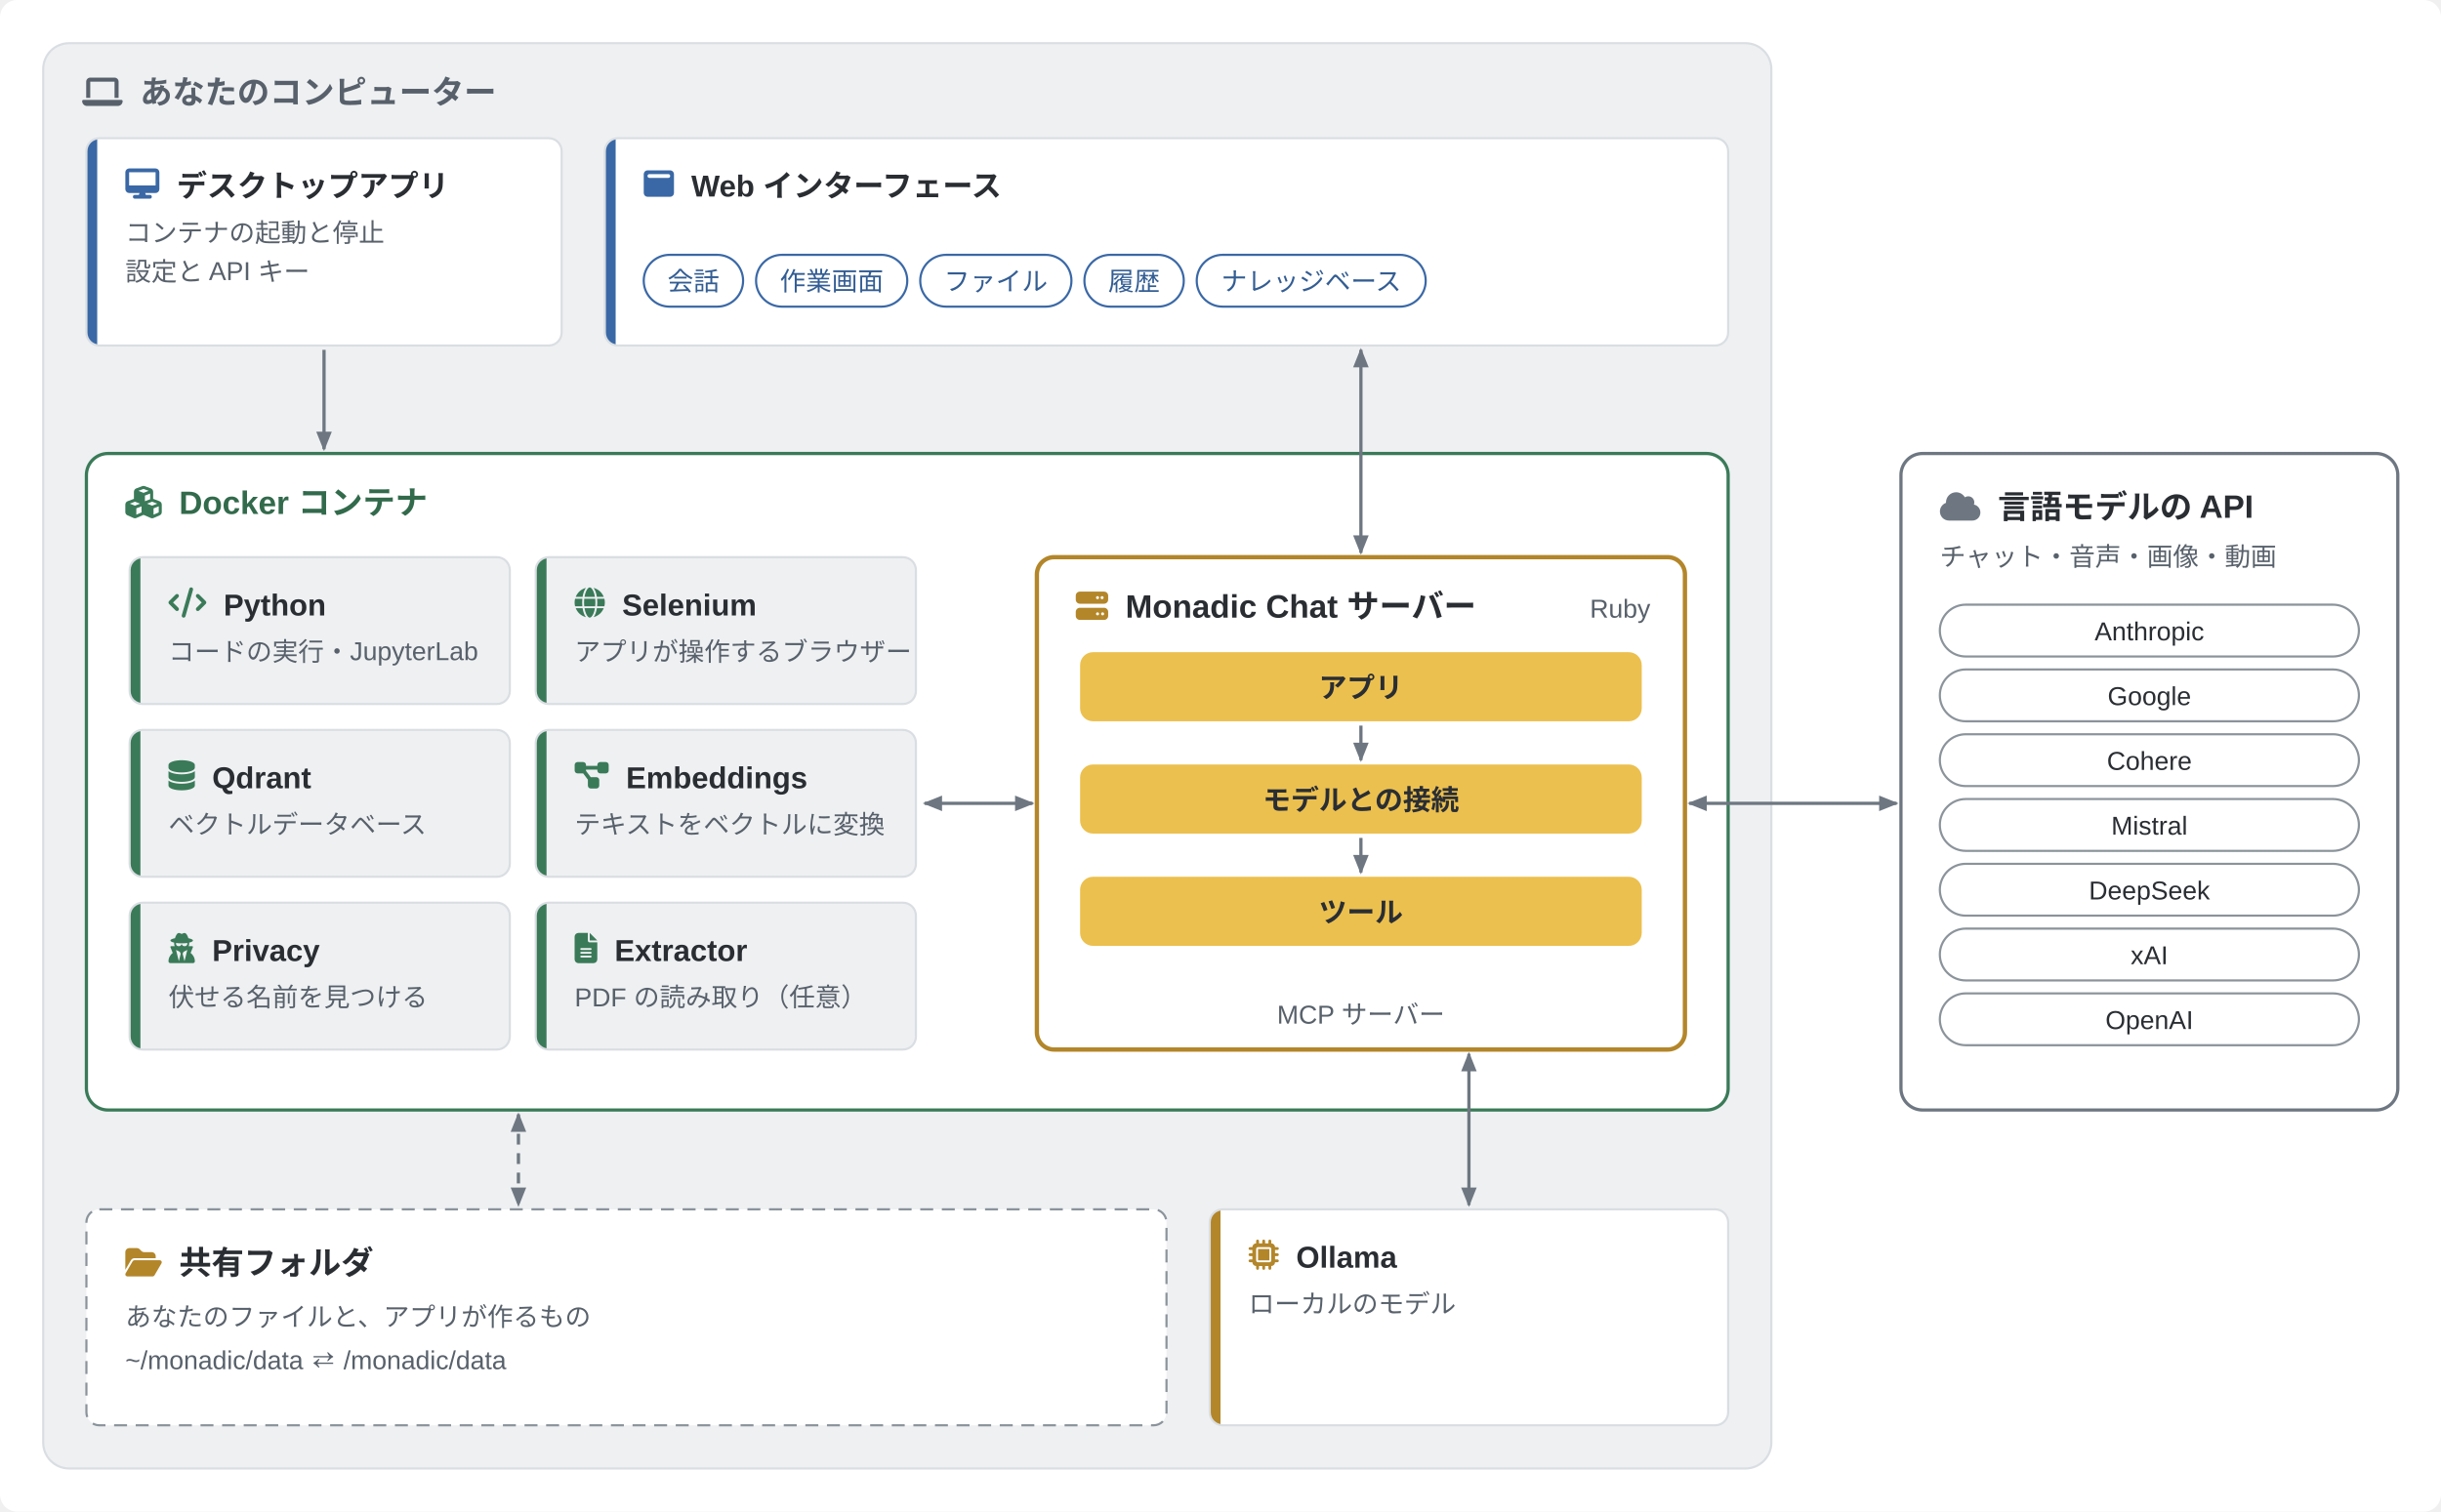
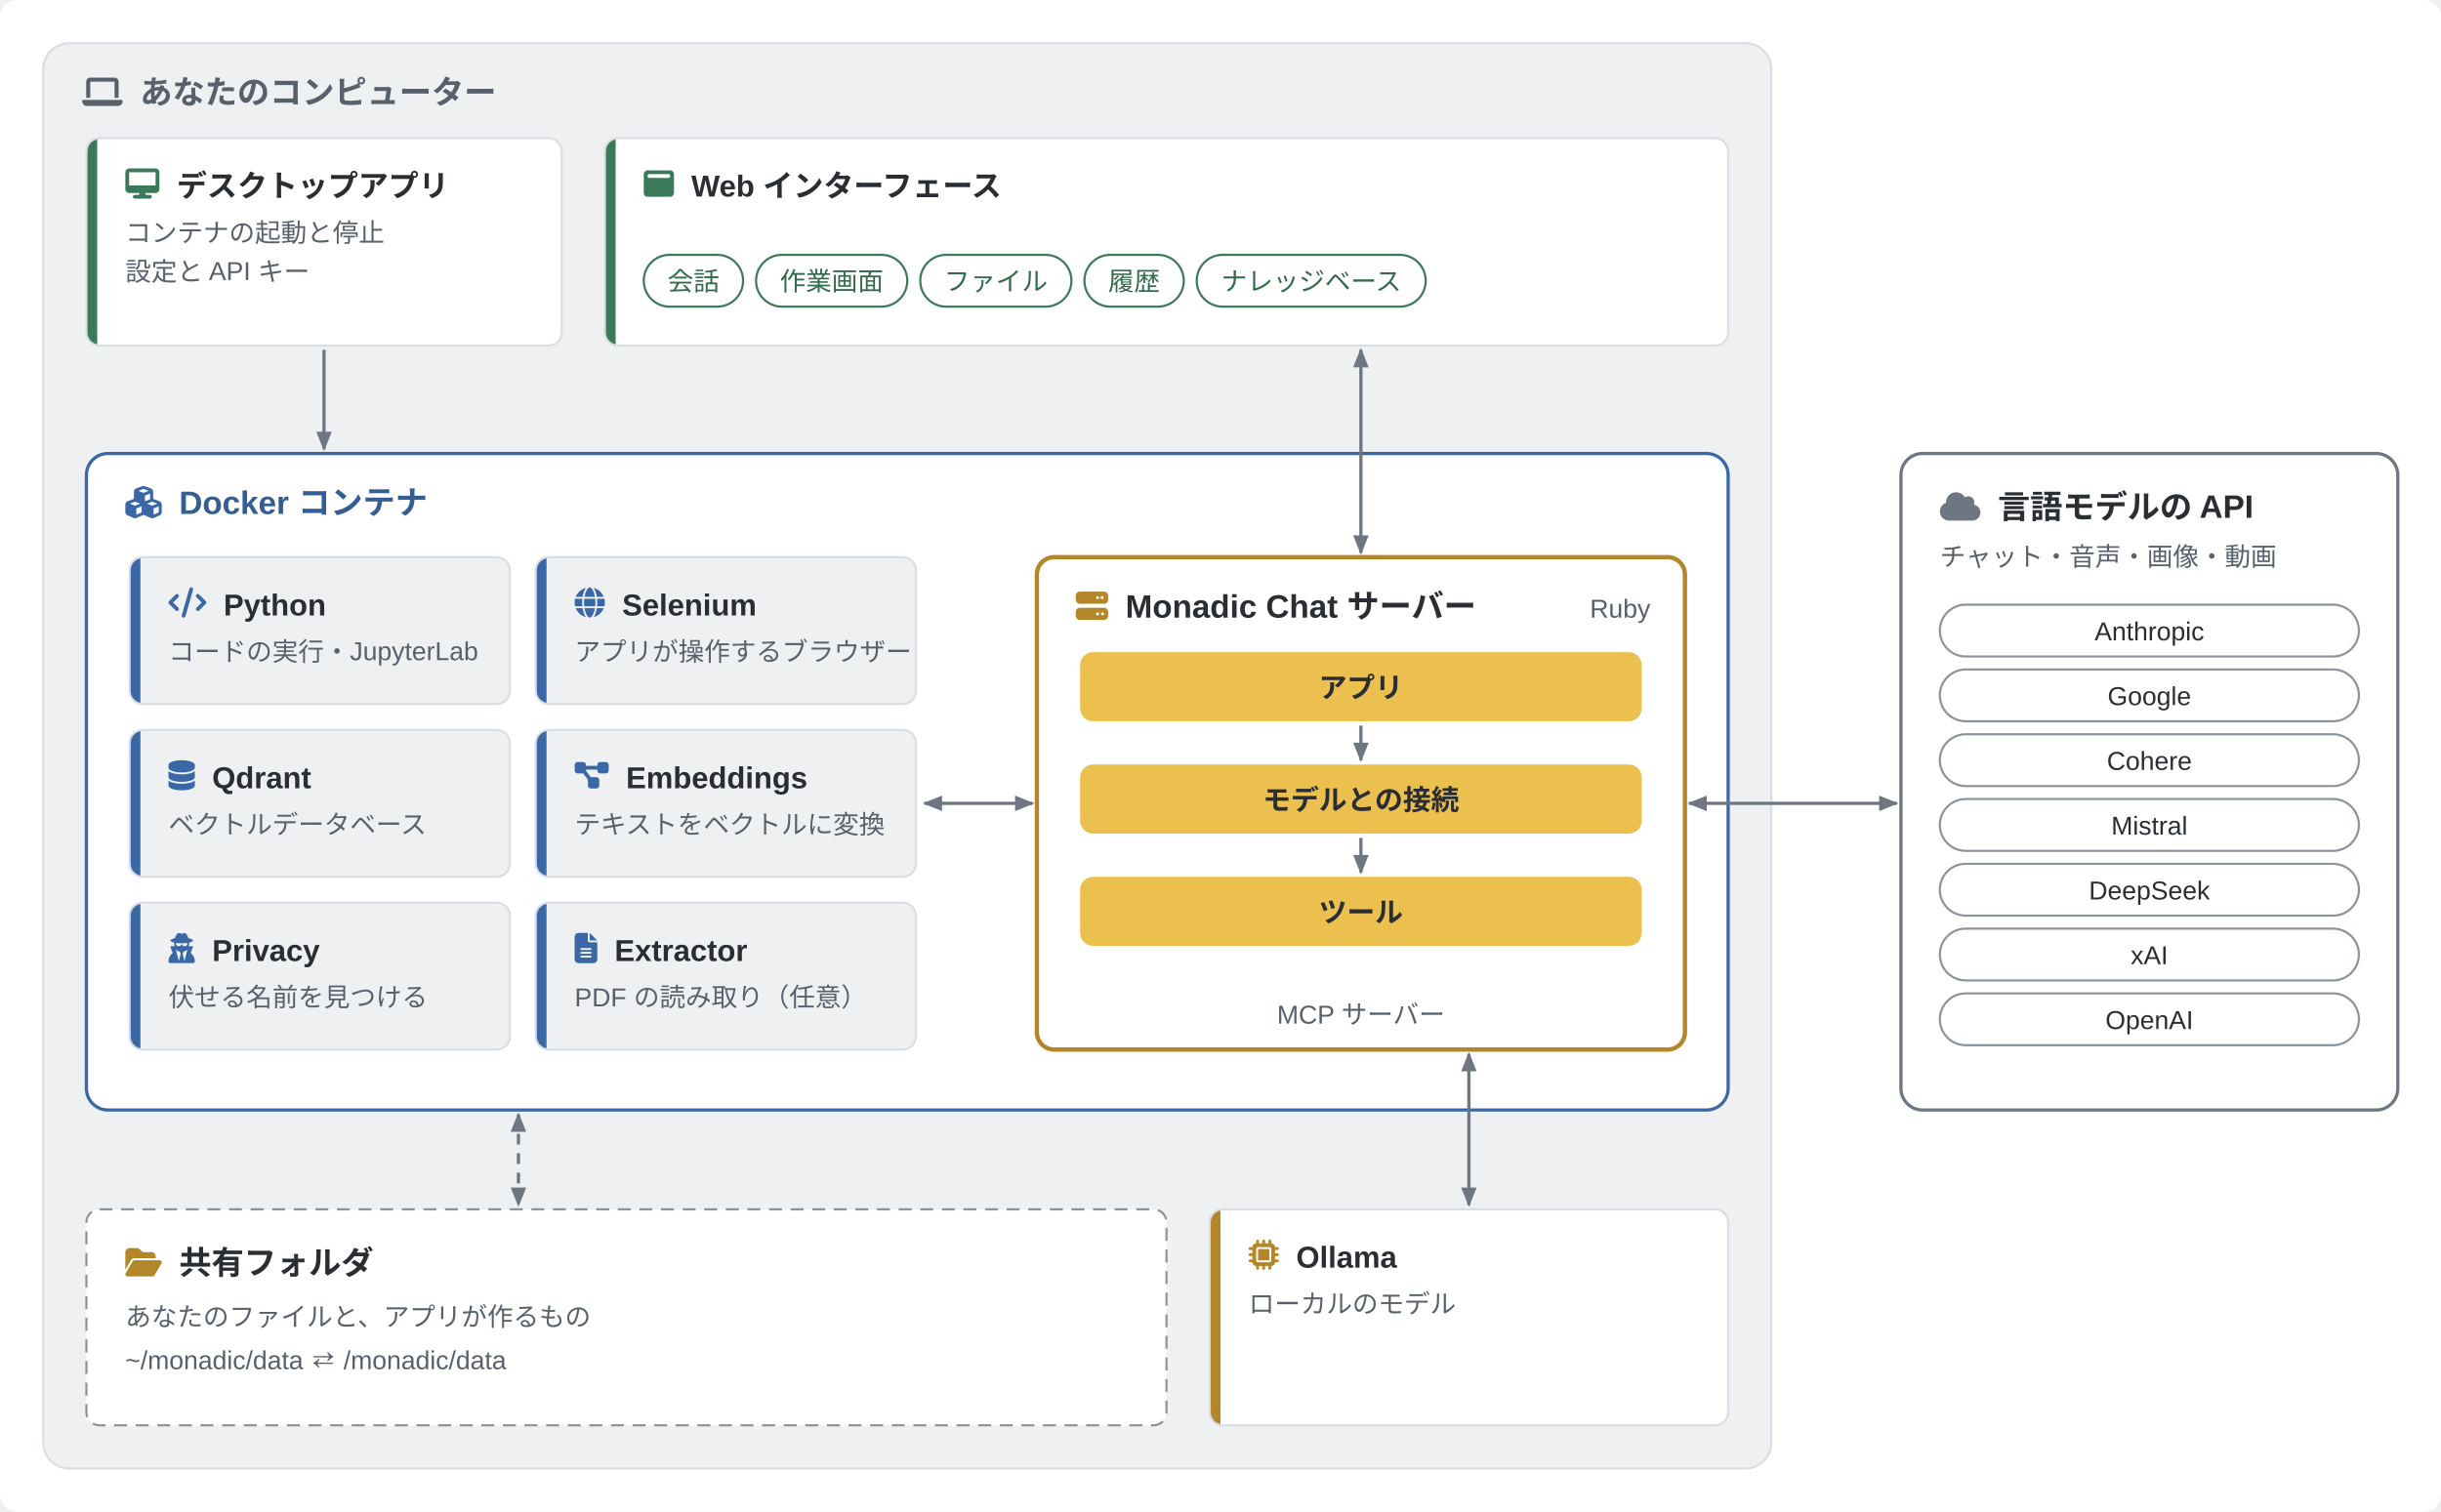
<svg xmlns="http://www.w3.org/2000/svg" width="1130" height="700" viewBox="0 0 1130 700" font-family="-apple-system, 'Hiragino Sans', 'Noto Sans JP', 'Helvetica Neue', Arial, sans-serif">
  <defs>
    <symbol id="i-solid-cloud" viewBox="0 -448 640 512">
      <path transform="scale(1 -1)" d="M0 112Q2 51 42 10Q83 -30 144 -32H512Q566 -31 603 5Q639 42 640 96Q639 143 611 177Q582 212 538 221Q544 238 544 256Q543 297 516 324Q489 351 448 352Q418 352 395 336Q373 372 337 394Q301 415 256 416Q188 414 143 369Q98 324 96 256Q96 252 96 248Q96 248 96 248Q53 232 27 196Q1 160 0 112Z" />
    </symbol>
    <symbol id="i-solid-code" viewBox="0 -448 640 512">
      <path transform="scale(1 -1)" d="M393 447Q380 450 368 444Q357 438 353 425L225 -23Q222 -36 228 -48Q234 -59 247 -63Q260 -66 272 -60Q283 -54 287 -41L415 407Q418 420 412 432Q406 443 393 447ZM473 327Q464 317 464 304Q464 291 473 281L563 192L473 103Q464 93 464 80Q464 67 473 57Q483 48 496 48Q509 48 519 57L631 169Q640 179 640 192Q640 205 631 215L519 327Q509 336 496 336Q483 336 473 327ZM167 327Q157 336 144 336Q131 336 121 327L9 215Q0 205 0 192Q0 179 9 169L121 57Q131 48 144 48Q157 48 167 57Q176 67 176 80Q176 93 167 103L77 192L167 281Q176 291 176 304Q176 317 167 327Z" />
    </symbol>
    <symbol id="i-solid-cubes" viewBox="0 -448 576 512">
      <path transform="scale(1 -1)" d="M291 399 369 370 291 399 369 370 288 338 207 370 285 399Q288 400 291 399ZM136 355V243V355V243Q134 243 132 242L36 206Q2 191 0 153V34Q1 -1 34 -17L130 -59Q152 -69 175 -59L288 -10L402 -59Q424 -69 447 -59L543 -17Q575 -2 576 34V153Q574 191 540 206L444 242Q442 243 440 243Q440 243 440 243V355Q438 393 404 408L308 444Q288 452 268 444L172 408Q138 393 136 355ZM392 237 310 206 392 237 310 206V295L392 327V237ZM155 197 233 167 155 197 233 167 152 136 71 167 149 197Q152 198 155 197ZM174 -7V93V-7V93L256 125V29L174 -7ZM421 197Q424 198 427 197L505 167L424 136L343 167L421 197ZM523 27 446 -7 523 27 446 -7V93L528 125V34Q528 29 523 27Z" />
    </symbol>
    <symbol id="i-solid-database" viewBox="0 -448 448 512">
      <path transform="scale(1 -1)" d="M448 368V320V368V320Q446 286 382 263Q319 241 224 240Q129 241 66 263Q2 286 0 320V368Q2 402 66 425Q129 447 224 448Q319 447 382 425Q446 402 448 368ZM393 233Q425 244 448 262V160Q446 126 382 103Q319 81 224 80Q129 81 66 103Q2 126 0 160V262Q23 244 55 233Q125 209 224 208Q323 209 393 233ZM0 102Q23 84 55 73Q125 49 224 48Q323 49 393 73Q425 84 448 102V16Q446 -18 382 -41Q319 -63 224 -64Q129 -63 66 -41Q2 -18 0 16V102Z" />
    </symbol>
    <symbol id="i-solid-desktop" viewBox="0 -448 576 512">
      <path transform="scale(1 -1)" d="M64 448Q37 447 19 429Q1 411 0 384V96Q1 69 19 51Q37 33 64 32H240L229 0H160Q146 0 137 -9Q128 -18 128 -32Q128 -46 137 -55Q146 -64 160 -64H416Q430 -64 439 -55Q448 -46 448 -32Q448 -18 439 -9Q430 0 416 0H347L336 32H512Q539 33 557 51Q575 69 576 96V384Q575 411 557 429Q539 447 512 448H64ZM512 384V160V384V160H64V384H512Z" />
    </symbol>
    <symbol id="i-solid-diagram-project" viewBox="0 -448 576 512">
      <path transform="scale(1 -1)" d="M0 368Q1 388 14 402Q28 415 48 416H144Q164 415 178 402Q191 388 192 368V352H384V368Q385 388 398 402Q412 415 432 416H528Q548 415 562 402Q575 388 576 368V272Q575 252 562 238Q548 225 528 224H432Q412 225 398 238Q385 252 384 272V288H192V272Q192 269 192 267L272 160H368Q388 159 402 146Q415 132 416 112V16Q415 -4 402 -18Q388 -31 368 -32H272Q252 -31 238 -18Q225 -4 224 16V112Q224 115 224 117L144 224H48Q28 225 14 238Q1 252 0 272V368Z" />
    </symbol>
    <symbol id="i-solid-file-lines" viewBox="0 -448 384 512">
      <path transform="scale(1 -1)" d="M64 448Q37 447 19 429Q1 411 0 384V0Q1 -27 19 -45Q37 -63 64 -64H320Q347 -63 365 -45Q383 -27 384 0V288H256Q242 288 233 297Q224 306 224 320V448H64ZM256 448V320V448V320H384L256 448ZM112 192H272H112H272Q287 191 288 176Q287 161 272 160H112Q97 161 96 176Q97 191 112 192ZM112 128H272H112H272Q287 127 288 112Q287 97 272 96H112Q97 97 96 112Q97 127 112 128ZM112 64H272H112H272Q287 63 288 48Q287 33 272 32H112Q97 33 96 48Q97 63 112 64Z" />
    </symbol>
    <symbol id="i-solid-folder-open" viewBox="0 -448 576 512">
      <path transform="scale(1 -1)" d="M89 224 0 72 89 224 0 72V352Q1 379 19 397Q37 415 64 416H182Q208 416 227 397L253 371Q272 352 299 352H416Q443 351 461 333Q479 315 480 288V256H144Q108 255 89 224ZM116 208Q126 223 144 224H544Q562 223 572 208Q580 192 572 176L460 -16Q450 -31 432 -32H32Q14 -31 4 -16Q-4 0 4 16L116 208Z" />
    </symbol>
    <symbol id="i-solid-globe" viewBox="0 -448 512 512">
      <path transform="scale(1 -1)" d="M352 192Q352 159 349 128H163Q160 159 160 192Q160 225 163 256H349Q352 225 352 192ZM381 256H504H381H504Q512 225 512 192Q512 159 504 128H381Q384 159 384 192Q384 225 381 256ZM493 288H377H493H377Q361 386 321 440Q381 423 426 384Q470 344 493 288ZM344 288H168H344H168Q177 343 195 383Q211 418 228 434Q245 449 256 448Q267 449 284 434Q301 418 317 383Q335 343 344 288ZM135 288H19H135H19Q42 344 86 384Q131 423 191 440Q151 386 135 288ZM8 256H131H8H131Q128 225 128 192Q128 159 131 128H8Q0 159 0 192Q0 225 8 256ZM195 1Q177 41 168 96H344Q335 41 317 1Q301 -34 284 -50Q267 -65 256 -64Q245 -65 228 -50Q211 -34 195 1ZM135 96Q151 -2 191 -56Q131 -39 86 0Q42 40 19 96H135ZM493 96Q470 40 426 0Q381 -39 322 -56Q361 -2 377 96H494Z" />
    </symbol>
    <symbol id="i-solid-laptop" viewBox="0 -448 640 512">
      <path transform="scale(1 -1)" d="M128 416Q101 415 83 397Q65 379 64 352V96H128V352H512V96H576V352Q575 379 557 397Q539 415 512 416H128ZM19 64Q2 62 0 45Q1 12 23 -10Q44 -31 77 -32H563Q596 -31 618 -10Q639 12 640 45Q638 62 621 64H19Z" />
    </symbol>
    <symbol id="i-solid-microchip" viewBox="0 -448 512 512">
      <path transform="scale(1 -1)" d="M176 424Q174 446 152 448Q130 446 128 424V384Q101 383 83 365Q65 347 64 320H24Q2 318 0 296Q2 274 24 272H64V216H24Q2 214 0 192Q2 170 24 168H64V112H24Q2 110 0 88Q2 66 24 64H64Q65 37 83 19Q101 1 128 0V-40Q130 -62 152 -64Q174 -62 176 -40V0H232V-40Q234 -62 256 -64Q278 -62 280 -40V0H336V-40Q338 -62 360 -64Q382 -62 384 -40V0Q411 1 429 19Q447 37 448 64H488Q510 66 512 88Q510 110 488 112H448V168H488Q510 170 512 192Q510 214 488 216H448V272H488Q510 274 512 296Q510 318 488 320H448Q447 347 429 365Q411 383 384 384V424Q382 446 360 448Q338 446 336 424V384H280V424Q278 446 256 448Q234 446 232 424V384H176V424ZM160 320H352H160H352Q366 320 375 311Q384 302 384 288V96Q384 82 375 73Q366 64 352 64H160Q146 64 137 73Q128 82 128 96V288Q128 302 137 311Q146 320 160 320ZM352 288H160H352H160V96H352V288Z" />
    </symbol>
    <symbol id="i-solid-server" viewBox="0 -448 512 512">
      <path transform="scale(1 -1)" d="M64 416Q37 415 19 397Q1 379 0 352V288Q1 261 19 243Q37 225 64 224H448Q475 225 493 243Q511 261 512 288V352Q511 379 493 397Q475 415 448 416H64ZM344 344Q366 342 368 320Q366 298 344 296Q322 298 320 320Q322 342 344 344ZM392 320Q394 342 416 344Q438 342 440 320Q438 298 416 296Q394 298 392 320ZM64 160Q37 159 19 141Q1 123 0 96V32Q1 5 19 -13Q37 -31 64 -32H448Q475 -31 493 -13Q511 5 512 32V96Q511 123 493 141Q475 159 448 160H64ZM344 88Q366 86 368 64Q366 42 344 40Q322 42 320 64Q322 86 344 88ZM400 64Q402 86 424 88Q446 86 448 64Q446 42 424 40Q402 42 400 64Z" />
    </symbol>
    <symbol id="i-solid-user-secret" viewBox="0 -448 448 512">
      <path transform="scale(1 -1)" d="M224 432Q215 433 209 438Q208 438 208 438Q201 446 176 448Q153 447 137 420Q120 394 110 359Q74 352 53 342Q32 332 32 320Q35 298 97 284Q96 278 96 272Q96 246 105 224H45Q33 223 32 211Q32 208 33 206L72 109Q39 84 20 47Q0 10 0 -34Q0 -47 9 -55Q17 -64 30 -64H418Q431 -64 439 -55Q448 -47 448 -34Q448 10 428 47Q409 84 376 109L415 206Q416 208 416 211Q415 223 403 224H343Q352 246 352 272Q352 278 351 284Q413 298 416 320Q416 332 395 342Q374 352 338 359Q328 394 311 420Q295 447 272 448Q247 446 240 438Q240 438 240 438Q239 438 239 438Q233 433 224 432ZM280 224H268H280H268Q241 225 231 250Q229 255 224 255Q219 255 217 250Q207 225 181 224H168Q151 224 140 236Q128 247 128 264V278Q171 272 224 272Q277 272 320 278V264Q320 247 308 236Q297 224 280 224ZM192 128 208 96 192 128 208 96 176 -32 128 160 192 128ZM320 160 272 -32 320 160 272 -32 240 96 256 128 320 160Z" />
    </symbol>
    <symbol id="i-solid-window-maximize" viewBox="0 -448 512 512">
      <path transform="scale(1 -1)" d="M64 416Q37 415 19 397Q1 379 0 352V32Q1 5 19 -13Q37 -31 64 -32H448Q475 -31 493 -13Q511 5 512 32V352Q511 379 493 397Q475 415 448 416H64ZM96 352H416H96H416Q430 352 439 343Q448 334 448 320Q448 306 439 297Q430 288 416 288H96Q82 288 73 297Q64 306 64 320Q64 334 73 343Q82 352 96 352Z" />
    </symbol>
    <marker id="arrow" viewBox="0 0 10 10" refX="9" refY="5" markerUnits="userSpaceOnUse" markerWidth="9" markerHeight="9" orient="auto">
      <path d="M0 1 L10 5 L0 9 z" fill="#6e7781" />
    </marker>
    <marker id="arrow-back" viewBox="0 0 10 10" refX="1" refY="5" markerUnits="userSpaceOnUse" markerWidth="9" markerHeight="9" orient="auto">
      <path d="M10 1 L0 5 L10 9 z" fill="#6e7781" />
    </marker>
  </defs>
  <rect width="1130" height="700" rx="8" fill="#ffffff" />
  <rect x="20" y="20" width="800" height="660" rx="12" fill="#eef0f2" stroke="#dadee2" />
  <use href="#i-solid-laptop" x="38.0" y="35.0" width="18.8" height="15" fill="#58616b" />
  <text x="64.8" y="48.0" font-size="15" fill="#58616b" font-weight="700">あなたのコンピューター</text>
-   <rect x="40" y="64" width="220" height="96" rx="6" fill="#3a68a6" />
+   <rect x="40" y="64" width="220" height="96" rx="6" fill="#3a7a58" />
  <path d="M45 64 H254 A6 6 0 0 1 260 70 V154 A6 6 0 0 1 254 160 H45 Z" fill="#ffffff" />
  <rect x="40" y="64" width="220" height="96" rx="6" fill="none" stroke="#dadee2" />
-   <use href="#i-solid-desktop" x="58.0" y="78.0" width="15.8" height="14" fill="#3a68a6" />
+   <use href="#i-solid-desktop" x="58.0" y="78.0" width="15.8" height="14" fill="#3a7a58" />
  <text x="81.8" y="91.0" font-size="14" fill="#2a2e33" font-weight="700">デスクトップアプリ</text>
  <text x="58.0" y="112.0" font-size="12" fill="#58616b">コンテナの起動と停止</text>
  <text x="58.0" y="130.0" font-size="12" fill="#58616b">設定と API キー</text>
-   <rect x="280" y="64" width="520" height="96" rx="6" fill="#3a68a6" />
+   <rect x="280" y="64" width="520" height="96" rx="6" fill="#3a7a58" />
  <path d="M285 64 H794 A6 6 0 0 1 800 70 V154 A6 6 0 0 1 794 160 H285 Z" fill="#ffffff" />
  <rect x="280" y="64" width="520" height="96" rx="6" fill="none" stroke="#dadee2" />
-   <use href="#i-solid-window-maximize" x="298.0" y="78.0" width="14.0" height="14" fill="#3a68a6" />
+   <use href="#i-solid-window-maximize" x="298.0" y="78.0" width="14.0" height="14" fill="#3a7a58" />
  <text x="320.0" y="91.0" font-size="14" fill="#2a2e33" font-weight="700">Web インターフェース</text>
-   <rect x="298.0" y="118" width="46.0" height="24" rx="12" fill="none" stroke="#3a68a6" />
-   <text x="321.0" y="134.5" font-size="12" fill="#335d93" text-anchor="middle">会話</text>
-   <rect x="350.0" y="118" width="70.0" height="24" rx="12" fill="none" stroke="#3a68a6" />
-   <text x="385.0" y="134.5" font-size="12" fill="#335d93" text-anchor="middle">作業画面</text>
-   <rect x="426.0" y="118" width="70.0" height="24" rx="12" fill="none" stroke="#3a68a6" />
-   <text x="461.0" y="134.5" font-size="12" fill="#335d93" text-anchor="middle">ファイル</text>
-   <rect x="502.0" y="118" width="46.0" height="24" rx="12" fill="none" stroke="#3a68a6" />
-   <text x="525.0" y="134.5" font-size="12" fill="#335d93" text-anchor="middle">履歴</text>
-   <rect x="554.0" y="118" width="106.0" height="24" rx="12" fill="none" stroke="#3a68a6" />
-   <text x="607.0" y="134.5" font-size="12" fill="#335d93" text-anchor="middle">ナレッジベース</text>
-   <rect x="40" y="210" width="760" height="304" rx="10" fill="#ffffff" stroke="#3a7a58" stroke-width="1.5" />
-   <use href="#i-solid-cubes" x="58.0" y="225.0" width="16.9" height="15" fill="#3a7a58" />
-   <text x="82.9" y="238.0" font-size="15" fill="#326a4c" font-weight="700">Docker コンテナ</text>
-   <rect x="60" y="258" width="176" height="68" rx="6" fill="#3a7a58" />
+   <rect x="298.0" y="118" width="46.0" height="24" rx="12" fill="none" stroke="#3a7a58" />
+   <text x="321.0" y="134.5" font-size="12" fill="#326a4c" text-anchor="middle">会話</text>
+   <rect x="350.0" y="118" width="70.0" height="24" rx="12" fill="none" stroke="#3a7a58" />
+   <text x="385.0" y="134.5" font-size="12" fill="#326a4c" text-anchor="middle">作業画面</text>
+   <rect x="426.0" y="118" width="70.0" height="24" rx="12" fill="none" stroke="#3a7a58" />
+   <text x="461.0" y="134.5" font-size="12" fill="#326a4c" text-anchor="middle">ファイル</text>
+   <rect x="502.0" y="118" width="46.0" height="24" rx="12" fill="none" stroke="#3a7a58" />
+   <text x="525.0" y="134.5" font-size="12" fill="#326a4c" text-anchor="middle">履歴</text>
+   <rect x="554.0" y="118" width="106.0" height="24" rx="12" fill="none" stroke="#3a7a58" />
+   <text x="607.0" y="134.5" font-size="12" fill="#326a4c" text-anchor="middle">ナレッジベース</text>
+   <rect x="40" y="210" width="760" height="304" rx="10" fill="#ffffff" stroke="#3a68a6" stroke-width="1.5" />
+   <use href="#i-solid-cubes" x="58.0" y="225.0" width="16.9" height="15" fill="#3a68a6" />
+   <text x="82.9" y="238.0" font-size="15" fill="#335d93" font-weight="700">Docker コンテナ</text>
+   <rect x="60" y="258" width="176" height="68" rx="6" fill="#3a68a6" />
  <path d="M65 258 H230 A6 6 0 0 1 236 264 V320 A6 6 0 0 1 230 326 H65 Z" fill="#eef0f2" />
  <rect x="60" y="258" width="176" height="68" rx="6" fill="none" stroke="#dadee2" />
-   <use href="#i-solid-code" x="78.0" y="272.0" width="17.5" height="14" fill="#3a7a58" />
+   <use href="#i-solid-code" x="78.0" y="272.0" width="17.5" height="14" fill="#3a68a6" />
  <text x="103.5" y="285.0" font-size="14" fill="#2a2e33" font-weight="700">Python</text>
  <text x="78.0" y="306.0" font-size="12" fill="#58616b">コードの実行・JupyterLab</text>
-   <rect x="248" y="258" width="176" height="68" rx="6" fill="#3a7a58" />
+   <rect x="248" y="258" width="176" height="68" rx="6" fill="#3a68a6" />
  <path d="M253 258 H418 A6 6 0 0 1 424 264 V320 A6 6 0 0 1 418 326 H253 Z" fill="#eef0f2" />
  <rect x="248" y="258" width="176" height="68" rx="6" fill="none" stroke="#dadee2" />
-   <use href="#i-solid-globe" x="266.0" y="272.0" width="14.0" height="14" fill="#3a7a58" />
+   <use href="#i-solid-globe" x="266.0" y="272.0" width="14.0" height="14" fill="#3a68a6" />
  <text x="288.0" y="285.0" font-size="14" fill="#2a2e33" font-weight="700">Selenium</text>
  <text x="266.0" y="306.0" font-size="12" fill="#58616b">アプリが操作するブラウザー</text>
-   <rect x="60" y="338" width="176" height="68" rx="6" fill="#3a7a58" />
+   <rect x="60" y="338" width="176" height="68" rx="6" fill="#3a68a6" />
  <path d="M65 338 H230 A6 6 0 0 1 236 344 V400 A6 6 0 0 1 230 406 H65 Z" fill="#eef0f2" />
  <rect x="60" y="338" width="176" height="68" rx="6" fill="none" stroke="#dadee2" />
-   <use href="#i-solid-database" x="78.0" y="352.0" width="12.2" height="14" fill="#3a7a58" />
+   <use href="#i-solid-database" x="78.0" y="352.0" width="12.2" height="14" fill="#3a68a6" />
  <text x="98.2" y="365.0" font-size="14" fill="#2a2e33" font-weight="700">Qdrant</text>
  <text x="78.0" y="386.0" font-size="12" fill="#58616b">ベクトルデータベース</text>
-   <rect x="248" y="338" width="176" height="68" rx="6" fill="#3a7a58" />
+   <rect x="248" y="338" width="176" height="68" rx="6" fill="#3a68a6" />
  <path d="M253 338 H418 A6 6 0 0 1 424 344 V400 A6 6 0 0 1 418 406 H253 Z" fill="#eef0f2" />
  <rect x="248" y="338" width="176" height="68" rx="6" fill="none" stroke="#dadee2" />
-   <use href="#i-solid-diagram-project" x="266.0" y="352.0" width="15.8" height="14" fill="#3a7a58" />
+   <use href="#i-solid-diagram-project" x="266.0" y="352.0" width="15.8" height="14" fill="#3a68a6" />
  <text x="289.8" y="365.0" font-size="14" fill="#2a2e33" font-weight="700">Embeddings</text>
  <text x="266.0" y="386.0" font-size="12" fill="#58616b">テキストをベクトルに変換</text>
-   <rect x="60" y="418" width="176" height="68" rx="6" fill="#3a7a58" />
+   <rect x="60" y="418" width="176" height="68" rx="6" fill="#3a68a6" />
  <path d="M65 418 H230 A6 6 0 0 1 236 424 V480 A6 6 0 0 1 230 486 H65 Z" fill="#eef0f2" />
  <rect x="60" y="418" width="176" height="68" rx="6" fill="none" stroke="#dadee2" />
-   <use href="#i-solid-user-secret" x="78.0" y="432.0" width="12.2" height="14" fill="#3a7a58" />
+   <use href="#i-solid-user-secret" x="78.0" y="432.0" width="12.2" height="14" fill="#3a68a6" />
  <text x="98.2" y="445.0" font-size="14" fill="#2a2e33" font-weight="700">Privacy</text>
  <text x="78.0" y="466.0" font-size="12" fill="#58616b">伏せる名前を見つける</text>
-   <rect x="248" y="418" width="176" height="68" rx="6" fill="#3a7a58" />
+   <rect x="248" y="418" width="176" height="68" rx="6" fill="#3a68a6" />
  <path d="M253 418 H418 A6 6 0 0 1 424 424 V480 A6 6 0 0 1 418 486 H253 Z" fill="#eef0f2" />
  <rect x="248" y="418" width="176" height="68" rx="6" fill="none" stroke="#dadee2" />
-   <use href="#i-solid-file-lines" x="266.0" y="432.0" width="10.5" height="14" fill="#3a7a58" />
+   <use href="#i-solid-file-lines" x="266.0" y="432.0" width="10.5" height="14" fill="#3a68a6" />
  <text x="284.5" y="445.0" font-size="14" fill="#2a2e33" font-weight="700">Extractor</text>
  <text x="266.0" y="466.0" font-size="12" fill="#58616b">PDF の読み取り（任意）</text>
  <rect x="480" y="258" width="300" height="228" rx="8" fill="#ffffff" stroke="#b3862a" stroke-width="2" />
  <use href="#i-solid-server" x="498.0" y="273.0" width="15.0" height="15" fill="#b3862a" />
  <text x="521.0" y="286.0" font-size="15" fill="#2a2e33" font-weight="700">Monadic Chat サーバー</text>
  <text x="764.0" y="286.0" font-size="12" fill="#58616b" text-anchor="end">Ruby</text>
  <rect x="500" y="302" width="260" height="32" rx="6" fill="#ecc04f" />
  <text x="630.0" y="323.0" font-size="13" fill="#2a2e33" font-weight="700" text-anchor="middle">アプリ</text>
  <line x1="630" y1="336" x2="630" y2="352" stroke="#6e7781" stroke-width="1.5" marker-end="url(#arrow)" />
  <rect x="500" y="354" width="260" height="32" rx="6" fill="#ecc04f" />
  <text x="630.0" y="375.0" font-size="13" fill="#2a2e33" font-weight="700" text-anchor="middle">モデルとの接続</text>
  <line x1="630" y1="388" x2="630" y2="404" stroke="#6e7781" stroke-width="1.5" marker-end="url(#arrow)" />
  <rect x="500" y="406" width="260" height="32" rx="6" fill="#ecc04f" />
  <text x="630.0" y="427.0" font-size="13" fill="#2a2e33" font-weight="700" text-anchor="middle">ツール</text>
  <text x="630.0" y="474.0" font-size="12" fill="#58616b" text-anchor="middle">MCP サーバー</text>
  <line x1="428" y1="372" x2="478" y2="372" stroke="#6e7781" stroke-width="1.5" marker-end="url(#arrow)" marker-start="url(#arrow-back)" />
  <rect x="40" y="560" width="500" height="100" rx="6" fill="#ffffff" stroke="#8b939b" stroke-dasharray="6 4" />
  <use href="#i-solid-folder-open" x="58.0" y="577.0" width="16.9" height="15" fill="#b3862a" />
  <text x="82.9" y="590.0" font-size="15" fill="#2a2e33" font-weight="700">共有フォルダ</text>
  <text x="58.0" y="614.0" font-size="12" fill="#58616b">あなたのファイルと、アプリが作るもの</text>
  <text x="58.0" y="634.0" font-size="12" fill="#58616b">~/monadic/data  ⇄  /monadic/data</text>
  <rect x="560" y="560" width="240" height="100" rx="6" fill="#b3862a" />
  <path d="M565 560 H794 A6 6 0 0 1 800 566 V654 A6 6 0 0 1 794 660 H565 Z" fill="#ffffff" />
  <rect x="560" y="560" width="240" height="100" rx="6" fill="none" stroke="#dadee2" />
  <use href="#i-solid-microchip" x="578.0" y="574.0" width="14.0" height="14" fill="#b3862a" />
  <text x="600.0" y="587.0" font-size="14" fill="#2a2e33" font-weight="700">Ollama</text>
  <text x="578.0" y="608.0" font-size="12" fill="#58616b">ローカルのモデル</text>
  <line x1="150" y1="162" x2="150" y2="208" stroke="#6e7781" stroke-width="1.5" marker-end="url(#arrow)" />
  <line x1="630" y1="162" x2="630" y2="256" stroke="#6e7781" stroke-width="1.5" marker-end="url(#arrow)" marker-start="url(#arrow-back)" />
  <line x1="240" y1="516" x2="240" y2="558" stroke="#6e7781" stroke-width="1.5" stroke-dasharray="5 4" marker-end="url(#arrow)" marker-start="url(#arrow-back)" />
  <line x1="680" y1="488" x2="680" y2="558" stroke="#6e7781" stroke-width="1.5" marker-end="url(#arrow)" marker-start="url(#arrow-back)" />
  <rect x="880" y="210" width="230" height="304" rx="10" fill="#ffffff" stroke="#6e7781" stroke-width="1.5" />
  <use href="#i-solid-cloud" x="898.0" y="227.0" width="18.8" height="15" fill="#6e7781" />
  <text x="924.8" y="240.0" font-size="15" fill="#2a2e33" font-weight="700">言語モデルの API</text>
  <text x="898.0" y="262.0" font-size="12" fill="#58616b">チャット・音声・画像・動画</text>
  <rect x="898.0" y="280" width="194.0" height="24" rx="12" fill="none" stroke="#8b939b" />
  <text x="995.0" y="296.5" font-size="12" fill="#2a2e33" text-anchor="middle">Anthropic</text>
  <rect x="898.0" y="310" width="194.0" height="24" rx="12" fill="none" stroke="#8b939b" />
  <text x="995.0" y="326.5" font-size="12" fill="#2a2e33" text-anchor="middle">Google</text>
  <rect x="898.0" y="340" width="194.0" height="24" rx="12" fill="none" stroke="#8b939b" />
  <text x="995.0" y="356.5" font-size="12" fill="#2a2e33" text-anchor="middle">Cohere</text>
  <rect x="898.0" y="370" width="194.0" height="24" rx="12" fill="none" stroke="#8b939b" />
  <text x="995.0" y="386.5" font-size="12" fill="#2a2e33" text-anchor="middle">Mistral</text>
  <rect x="898.0" y="400" width="194.0" height="24" rx="12" fill="none" stroke="#8b939b" />
  <text x="995.0" y="416.5" font-size="12" fill="#2a2e33" text-anchor="middle">DeepSeek</text>
  <rect x="898.0" y="430" width="194.0" height="24" rx="12" fill="none" stroke="#8b939b" />
  <text x="995.0" y="446.5" font-size="12" fill="#2a2e33" text-anchor="middle">xAI</text>
  <rect x="898.0" y="460" width="194.0" height="24" rx="12" fill="none" stroke="#8b939b" />
  <text x="995.0" y="476.5" font-size="12" fill="#2a2e33" text-anchor="middle">OpenAI</text>
  <line x1="782" y1="372" x2="878" y2="372" stroke="#6e7781" stroke-width="1.5" marker-end="url(#arrow)" marker-start="url(#arrow-back)" />
</svg>
